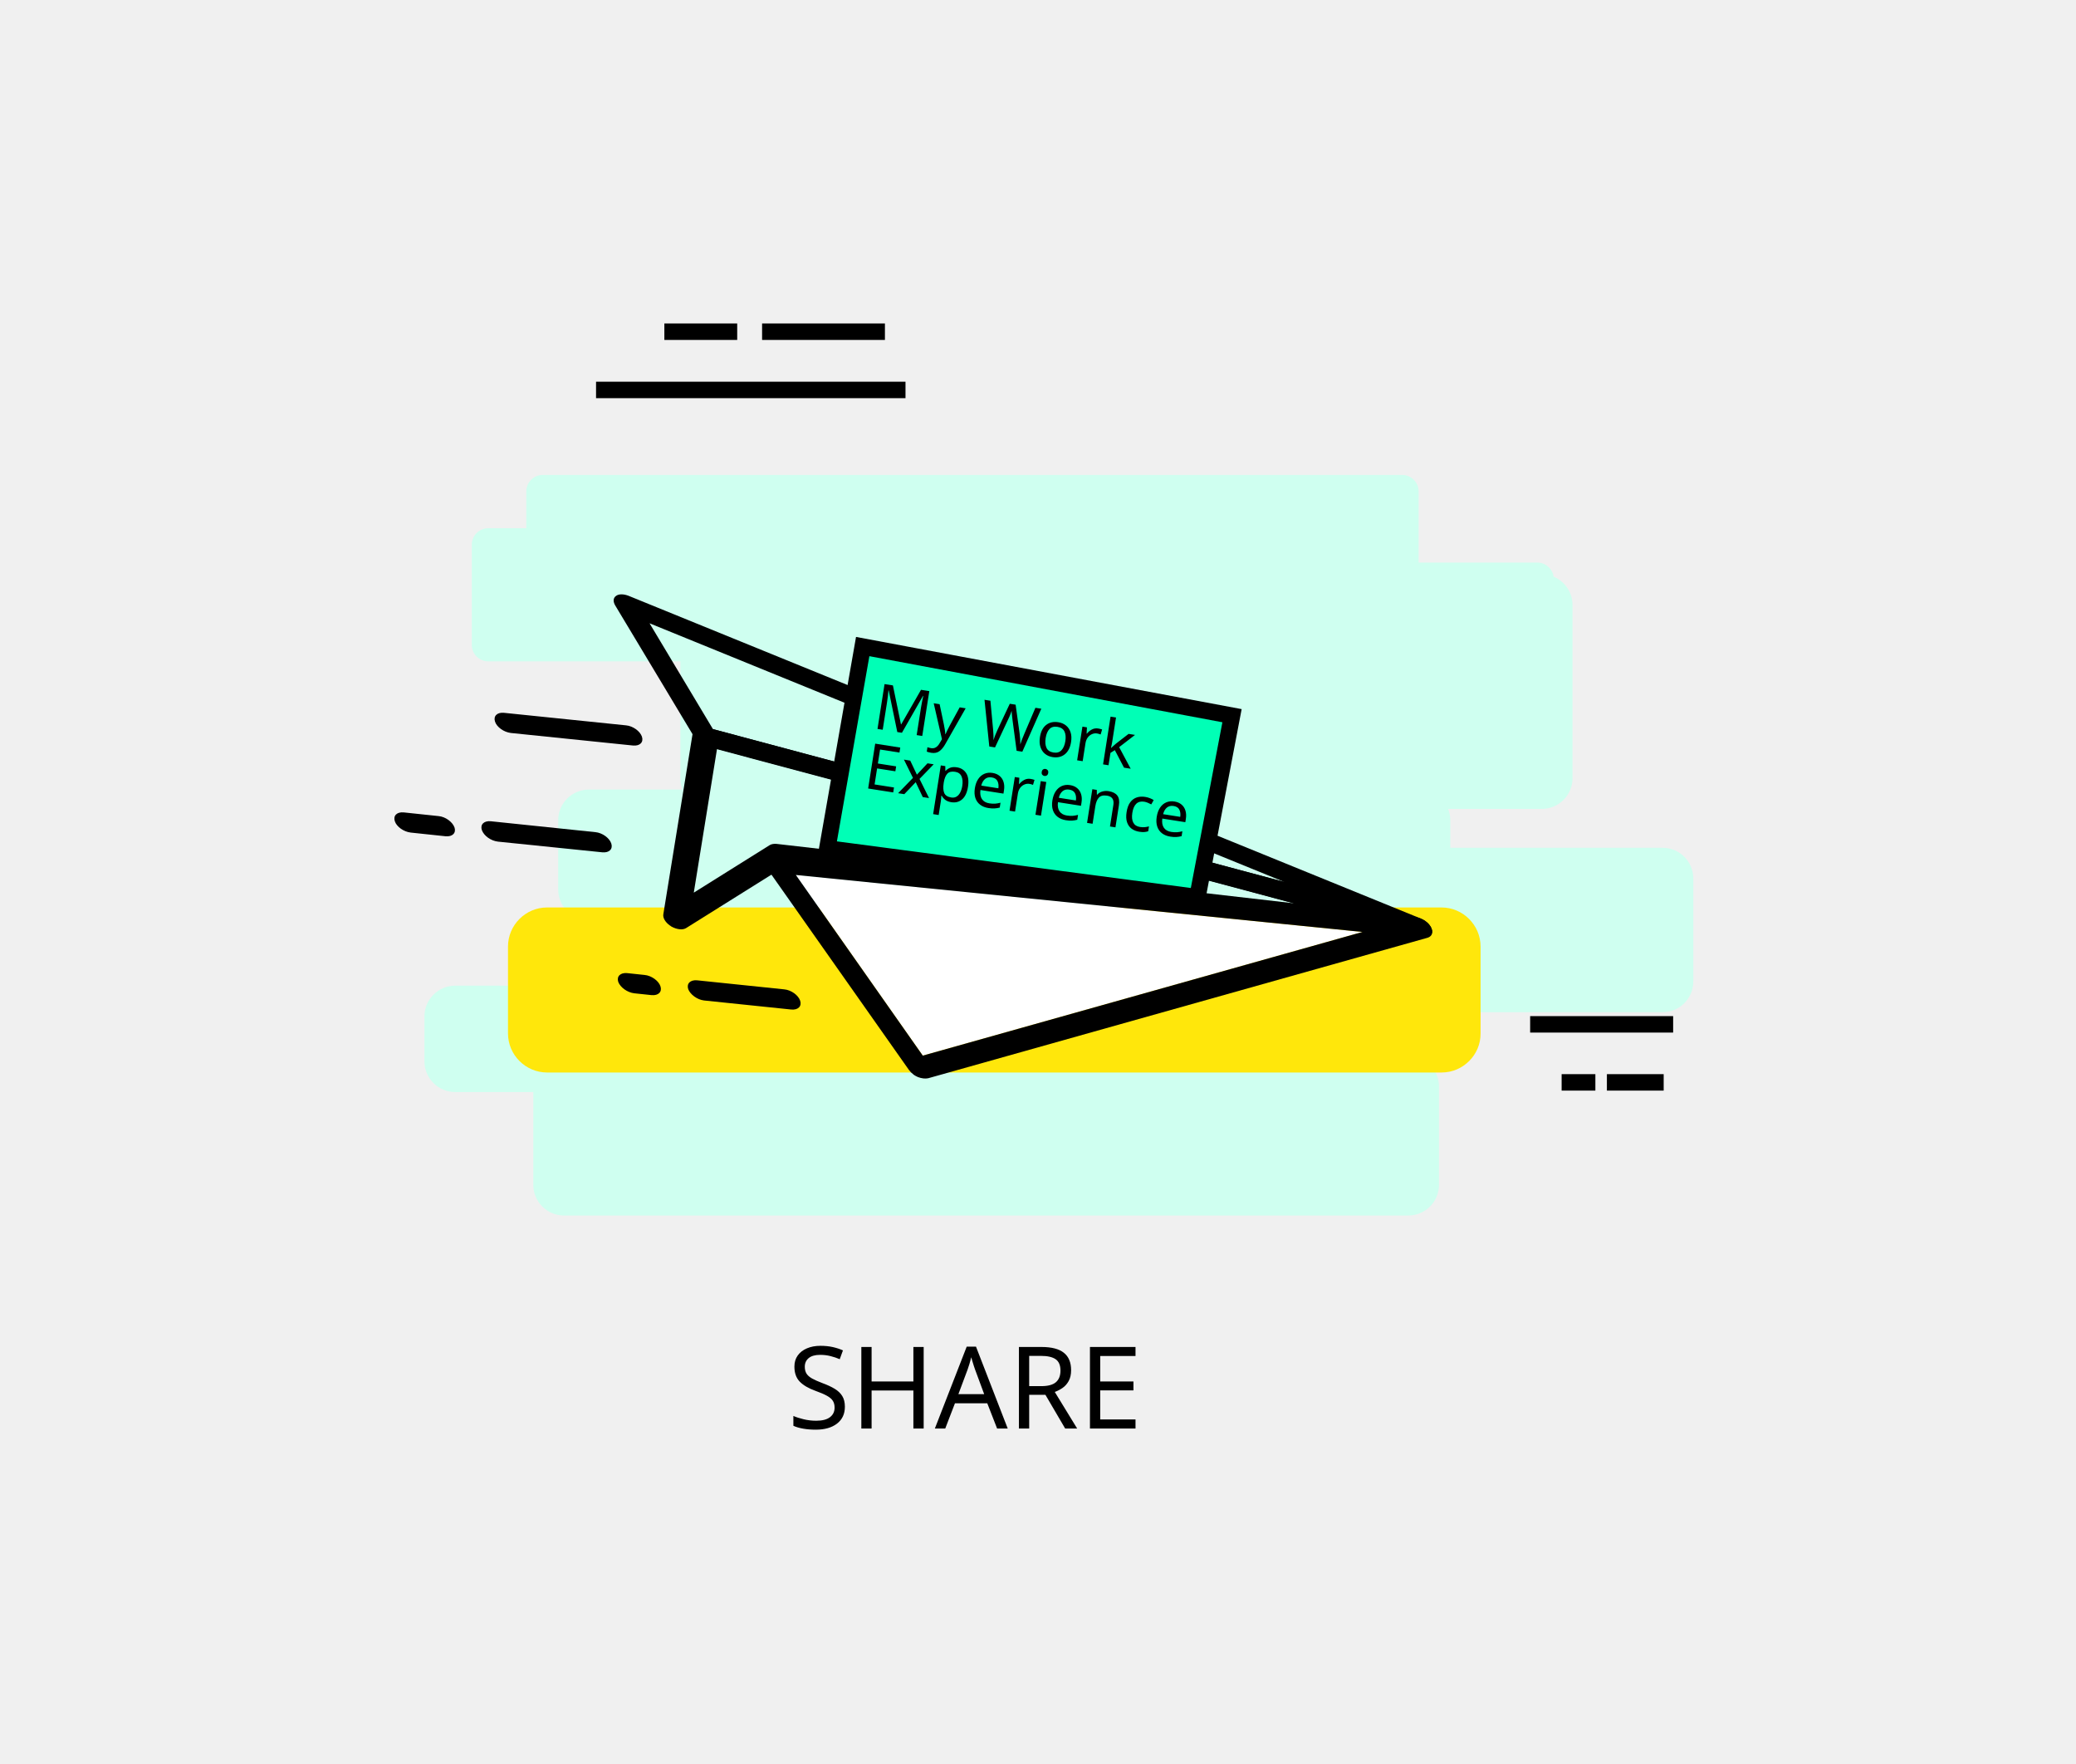
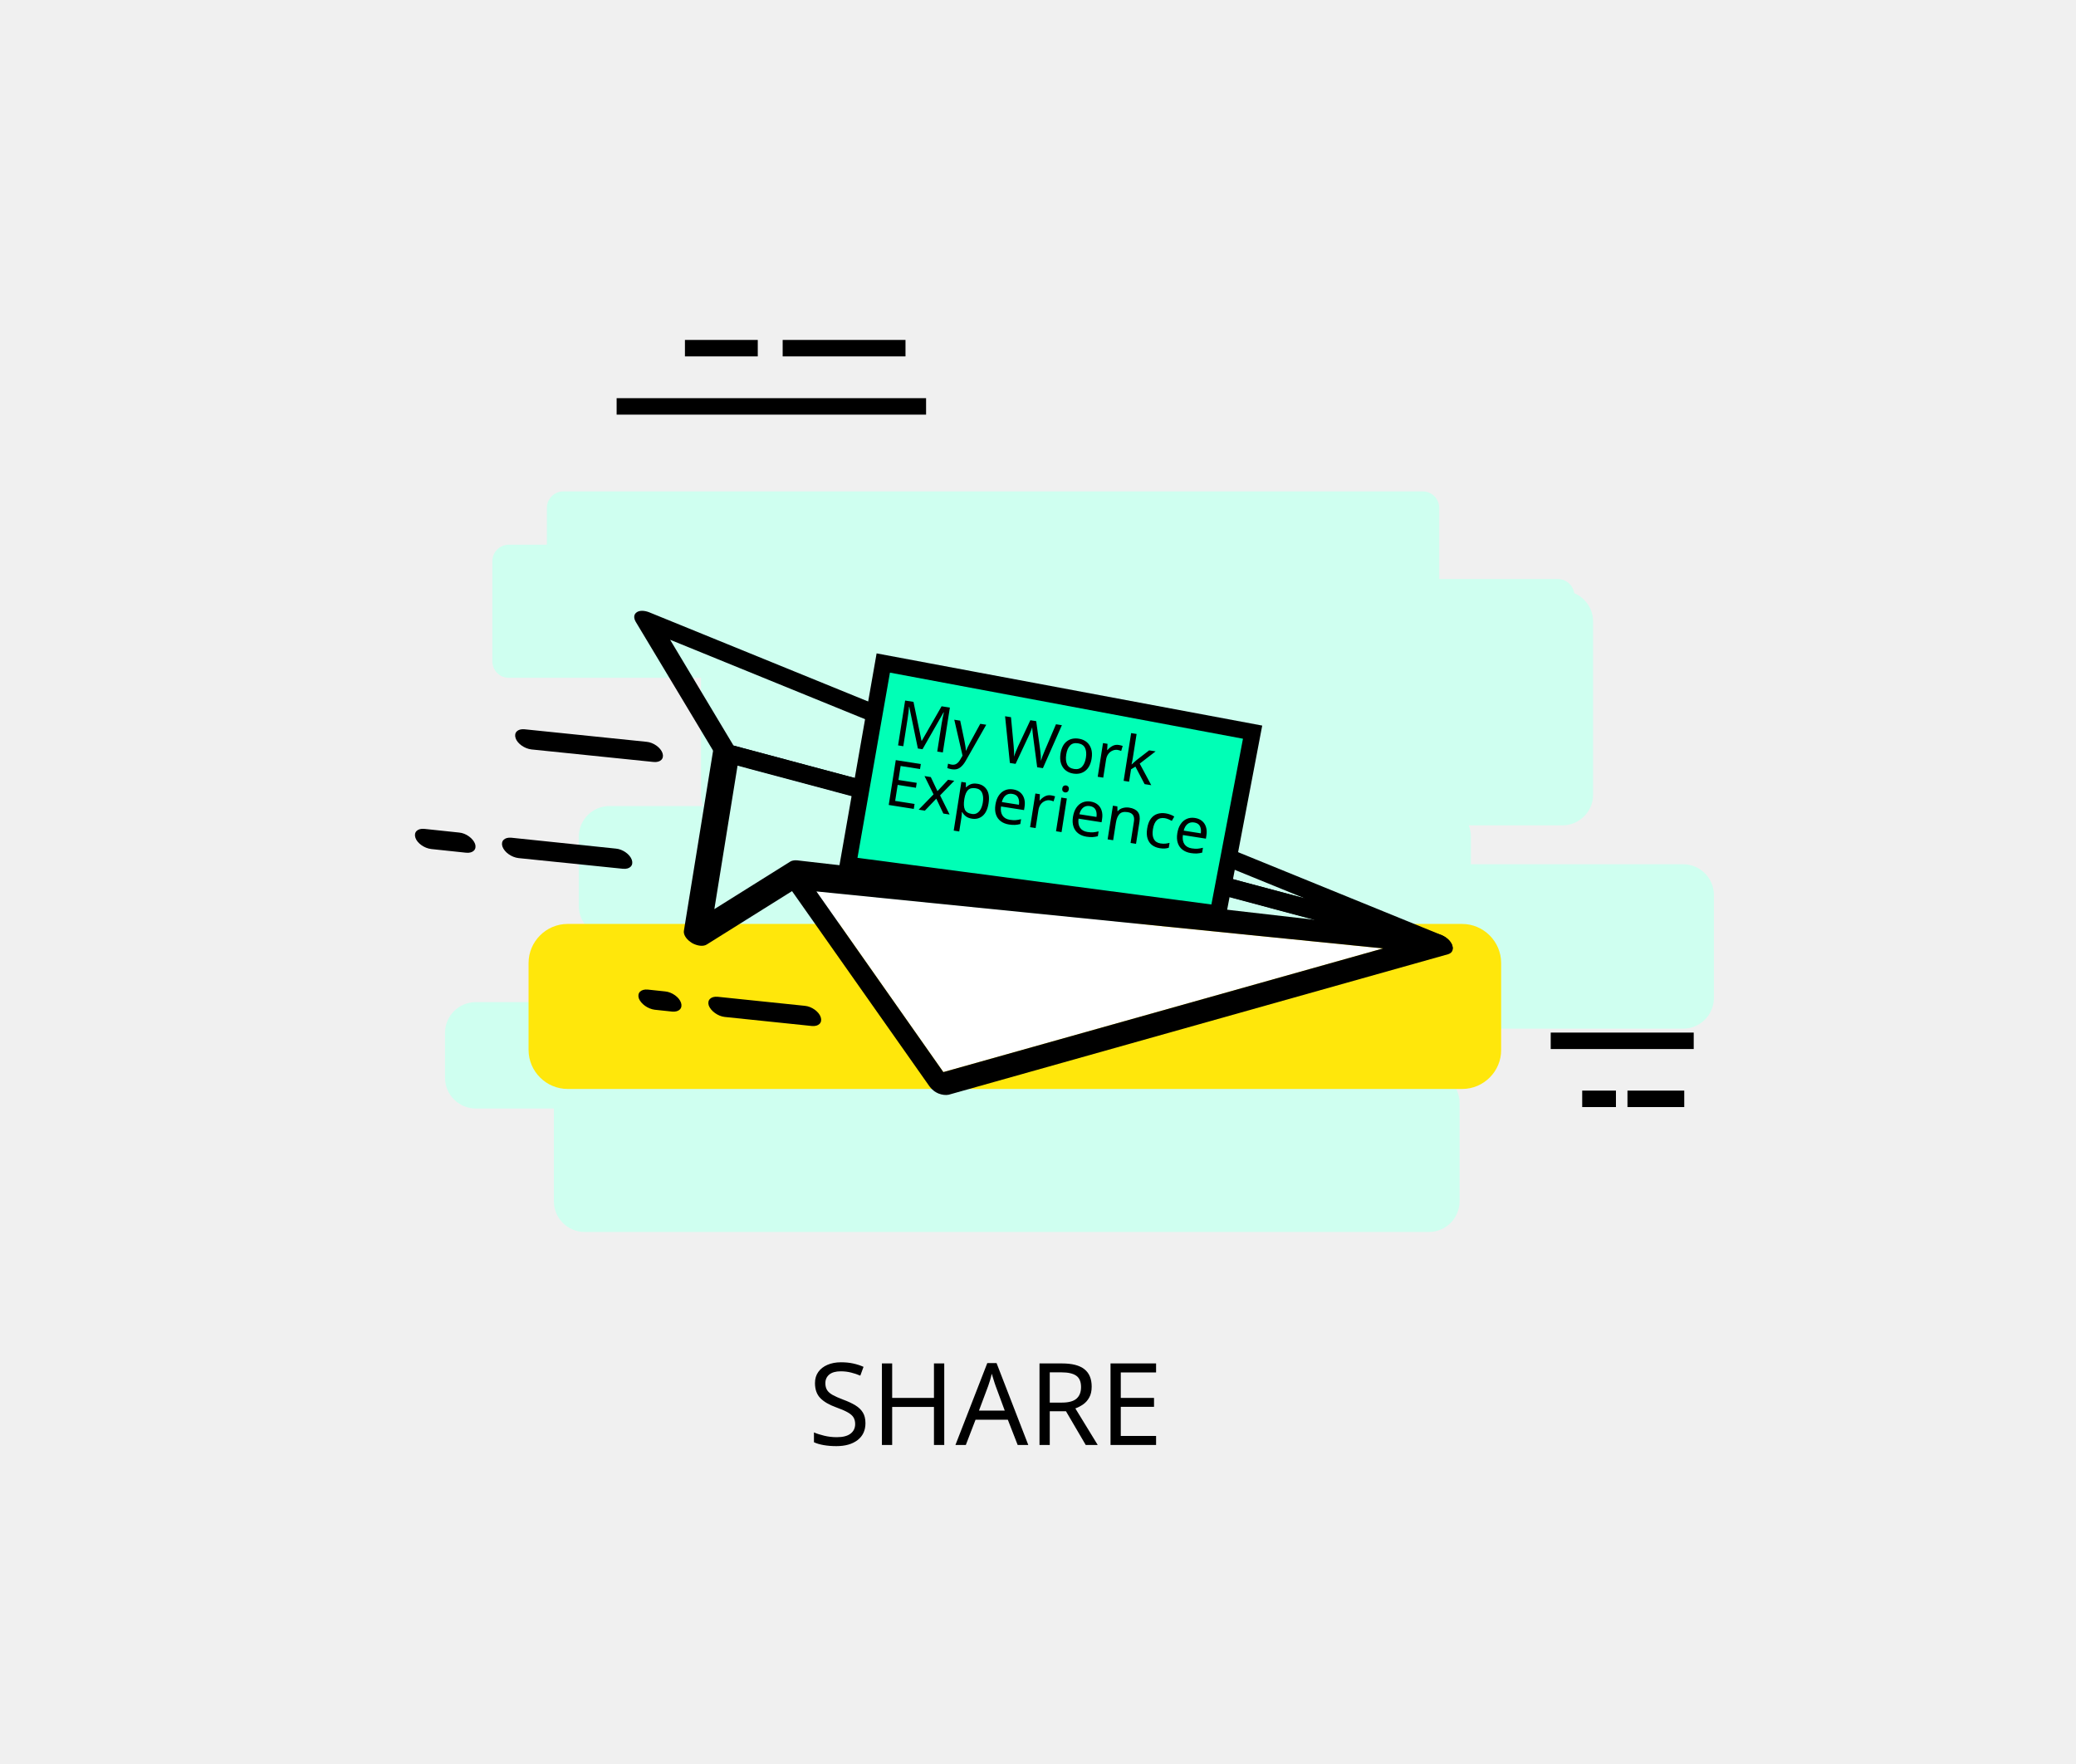
- <svg xmlns="http://www.w3.org/2000/svg" version="1.1" id="Layer_1" x="0px" y="0px" viewBox="0 0 1009 857" style="enable-background:new 0 0 1009 857;" xml:space="preserve">
+ <svg xmlns="http://www.w3.org/2000/svg" version="1.1" id="Layer_1" x="0px" y="0px" viewBox="199 -32 1009 857" style="enable-background:new 199 -32 1009 857;" xml:space="preserve">
  <style type="text/css">
- 	.st0{font-family:'Ubuntu';}
+ 	.st0{font-family:'Ubuntu-Medium';}
	.st1{font-size:55.5px;}
	.st2{fill:#CFFFF0;}
	.st3{fill:none;stroke:#000000;stroke-width:8;stroke-miterlimit:10;}
	.st4{fill:#FFE70B;}
	.st5{fill:#00FFB6;stroke:#000000;stroke-width:8;stroke-miterlimit:10;}
	.st6{font-size:30.887px;}
	.st7{fill:#FFFFFF;}
</style>
  <g id="XMLID_1046_">
-     <text id="XMLID_23_" transform="matrix(1 0 0 1 382.7784 694.2098)" class="st0 st1">SHARE</text>
+     <text id="XMLID_23_" transform="matrix(1 0 0 1 591.7784 670.2098)" class="st0 st1">SHARE</text>
  </g>
  <g id="XMLID_1029_">
    <g id="XMLID_1030_">
      <g id="XMLID_1112_">
        <g id="XMLID_586_">
          <g id="XMLID_599_">
-             <path id="XMLID_600_" class="st2" d="M681.5,295.5H263.8c-4.4,0-8-3.6-8-8v-48.7c0-4.4,3.6-8,8-8h417.7c4.4,0,8,3.6,8,8v48.7       C689.5,291.9,685.9,295.5,681.5,295.5z" />
+             <path id="XMLID_600_" class="st2" d="M890.5,271.5H472.8c-4.4,0-8-3.6-8-8v-48.7c0-4.4,3.6-8,8-8h417.7c4.4,0,8,3.6,8,8v48.7       C898.5,267.9,894.9,271.5,890.5,271.5z" />
          </g>
          <g id="XMLID_597_">
-             <path id="XMLID_598_" class="st2" d="M655,321.4H237.3c-4.4,0-8-3.6-8-8v-48.7c0-4.4,3.6-8,8-8H655c4.4,0,8,3.6,8,8v48.7       C663,317.8,659.4,321.4,655,321.4z" />
+             <path id="XMLID_598_" class="st2" d="M864,297.4H446.3c-4.4,0-8-3.6-8-8v-48.7c0-4.4,3.6-8,8-8H864c4.4,0,8,3.6,8,8v48.7       C872,293.8,868.4,297.4,864,297.4z" />
          </g>
          <g id="XMLID_595_">
-             <path id="XMLID_596_" class="st2" d="M749.4,393.1H345.6c-8.2,0-14.9-6.7-14.9-14.9v-84.2c0-8.2,6.7-14.9,14.9-14.9h403.8       c8.2,0,14.9,6.7,14.9,14.9v84.2C764.3,386.4,757.6,393.1,749.4,393.1z" />
+             <path id="XMLID_596_" class="st2" d="M958.4,369.1H554.6c-8.2,0-14.9-6.7-14.9-14.9V270c0-8.2,6.7-14.9,14.9-14.9h403.8       c8.2,0,14.9,6.7,14.9,14.9v84.2C973.3,362.4,966.6,369.1,958.4,369.1z" />
          </g>
          <g id="XMLID_593_">
-             <path id="XMLID_594_" class="st2" d="M690,447.2H286.2c-8.2,0-14.9-6.7-14.9-14.9v-33.7c0-8.2,6.7-14.9,14.9-14.9H690       c8.2,0,14.9,6.7,14.9,14.9v33.7C704.9,440.5,698.2,447.2,690,447.2z" />
+             <path id="XMLID_594_" class="st2" d="M899,423.2H495.2c-8.2,0-14.9-6.7-14.9-14.9v-33.7c0-8.2,6.7-14.9,14.9-14.9H899       c8.2,0,14.9,6.7,14.9,14.9v33.7C913.9,416.5,907.2,423.2,899,423.2z" />
          </g>
          <g id="XMLID_591_">
-             <path id="XMLID_592_" class="st2" d="M808.1,491.9H404.3c-8.2,0-14.9-6.7-14.9-14.9v-50.1c0-8.2,6.7-14.9,14.9-14.9h403.8       c8.2,0,14.9,6.7,14.9,14.9V477C823,485.2,816.3,491.9,808.1,491.9z" />
+             <path id="XMLID_592_" class="st2" d="M1017.1,467.9H613.3c-8.2,0-14.9-6.7-14.9-14.9v-50.1c0-8.2,6.7-14.9,14.9-14.9h403.8       c8.2,0,14.9,6.7,14.9,14.9V453C1032,461.2,1025.3,467.9,1017.1,467.9z" />
          </g>
          <g id="XMLID_589_">
-             <path id="XMLID_590_" class="st2" d="M625,530.7H221.2c-8.2,0-14.9-6.7-14.9-14.9v-21.9c0-8.2,6.7-14.9,14.9-14.9H625       c8.2,0,14.9,6.7,14.9,14.9v21.9C640,524,633.2,530.7,625,530.7z" />
+             <path id="XMLID_590_" class="st2" d="M834,506.7H430.2c-8.2,0-14.9-6.7-14.9-14.9v-21.9c0-8.2,6.7-14.9,14.9-14.9H834       c8.2,0,14.9,6.7,14.9,14.9v21.9C849,500,842.2,506.7,834,506.7z" />
          </g>
          <g id="XMLID_587_">
-             <path id="XMLID_588_" class="st2" d="M684.5,590.7H274.1c-8.2,0-14.9-6.7-14.9-14.9V528c0-8.2,6.7-14.9,14.9-14.9h410.4       c8.2,0,14.9,6.7,14.9,14.9v47.8C699.4,584,692.7,590.7,684.5,590.7z" />
+             <path id="XMLID_588_" class="st2" d="M893.5,566.7H483.1c-8.2,0-14.9-6.7-14.9-14.9V504c0-8.2,6.7-14.9,14.9-14.9h410.4       c8.2,0,14.9,6.7,14.9,14.9v47.8C908.4,560,901.7,566.7,893.5,566.7z" />
          </g>
        </g>
      </g>
-       <path id="XMLID_1109_" class="st2" d="M388.2,334.2h359c4.4,0,8-3.6,8-8v-44.8c0-4.4-3.6-8-8-8h-359c-4.4,0-8,3.6-8,8v44.8    C380.2,330.6,383.8,334.2,388.2,334.2z" />
+       <path id="XMLID_1109_" class="st2" d="M597.2,310.2h359c4.4,0,8-3.6,8-8v-44.8c0-4.4-3.6-8-8-8h-359c-4.4,0-8,3.6-8,8v44.8    C589.2,306.6,592.8,310.2,597.2,310.2z" />
      <g id="XMLID_1087_">
        <g id="XMLID_502_">
          <g id="XMLID_508_">
            <g id="XMLID_509_">
-               <line id="XMLID_525_" class="st3" x1="440.1" y1="189.5" x2="289.7" y2="189.5" />
+               <line id="XMLID_525_" class="st3" x1="649.1" y1="165.5" x2="498.7" y2="165.5" />
            </g>
          </g>
          <g id="XMLID_503_">
            <g id="XMLID_506_">
-               <line id="XMLID_507_" class="st3" x1="430.1" y1="161.2" x2="370.4" y2="161.2" />
+               <line id="XMLID_507_" class="st3" x1="639.1" y1="137.2" x2="579.4" y2="137.2" />
            </g>
            <g id="XMLID_504_">
-               <line id="XMLID_505_" class="st3" x1="358.3" y1="161.2" x2="322.9" y2="161.2" />
+               <line id="XMLID_505_" class="st3" x1="567.3" y1="137.2" x2="531.9" y2="137.2" />
            </g>
          </g>
        </g>
      </g>
      <g id="XMLID_1065_">
        <g id="XMLID_485_">
          <g id="XMLID_491_">
            <g id="XMLID_492_">
-               <line id="XMLID_493_" class="st3" x1="813.2" y1="497.8" x2="743.7" y2="497.8" />
+               <line id="XMLID_493_" class="st3" x1="1022.2" y1="473.8" x2="952.7" y2="473.8" />
            </g>
          </g>
          <g id="XMLID_486_">
            <g id="XMLID_489_">
-               <line id="XMLID_490_" class="st3" x1="808.6" y1="526" x2="781" y2="526" />
+               <line id="XMLID_490_" class="st3" x1="1017.6" y1="502" x2="990" y2="502" />
            </g>
            <g id="XMLID_487_">
-               <line id="XMLID_488_" class="st3" x1="775.4" y1="526" x2="759" y2="526" />
+               <line id="XMLID_488_" class="st3" x1="984.4" y1="502" x2="968" y2="502" />
            </g>
          </g>
        </g>
      </g>
    </g>
  </g>
-   <path id="XMLID_240_" class="st4" d="M700.7,521.2H265.9c-10.4,0-19-8.5-19-19v-42.2c0-10.4,8.5-19,19-19h434.7c10.4,0,19,8.5,19,19  v42.2C719.7,512.6,711.1,521.2,700.7,521.2z" />
+   <path id="XMLID_240_" class="st4" d="M909.7,497.2H474.9c-10.4,0-19-8.5-19-19V436c0-10.4,8.5-19,19-19h434.7c10.4,0,19,8.5,19,19  v42.2C928.7,488.6,920.1,497.2,909.7,497.2z" />
  <g id="XMLID_239_">
-     <path id="XMLID_806_" d="M339.9,360.9c-1-0.7-1.9-1.6-2.4-2.6l-38.5-64.1c-1.1-1.9-1-3.6,0.4-4.6c1.3-1,3.6-1,6-0.1l385.2,156.9   c3.2,1.3,5.5,4.1,5.4,6.4c-0.1,2.3-2.7,3.4-5.9,2.6l-346.8-92.7C342.1,362.2,340.9,361.6,339.9,360.9z M315.7,302.9l30.8,51.4   l277.7,74.3L315.7,302.9z" />
-     <path id="XMLID_737_" d="M325.5,449.7c-2.2-1.6-3.4-3.7-3.1-5.4l14.4-88.8c0.3-2.1,2.8-3,5.8-2.2l346.8,92.7c3.2,0.9,6,3.4,6.5,5.8   c0.5,2.5-1.5,4.1-4.5,3.7l-308.7-35.3L333.5,451c-1.7,1.1-4.7,0.7-7.3-0.8C326,450,325.7,449.8,325.5,449.7z M348.5,363.9   l-11.3,69.9l36.9-23.1c0.8-0.5,2-0.7,3.3-0.6L629.1,439L348.5,363.9z" />
-     <path id="XMLID_714_" d="M243.5,354.3c-1.4-1-2.5-2.3-2.9-3.6c-0.9-2.7,1-4.6,4.3-4.3l59.4,6.1c3.3,0.3,6.8,2.8,7.7,5.5   s-1,4.6-4.3,4.3l-59.4-6.1C246.6,356,244.9,355.3,243.5,354.3z" />
-     <path id="XMLID_712_" d="M194.8,402.7c-1.4-1-2.5-2.3-2.9-3.6c-0.9-2.7,1-4.6,4.3-4.3l17,1.8c3.3,0.3,6.7,2.8,7.7,5.5   c0.9,2.7-1,4.6-4.3,4.3l-17-1.8C197.9,404.4,196.2,403.7,194.8,402.7z" />
-     <path id="XMLID_699_" d="M237.2,407.1c-1.4-1-2.5-2.3-3-3.7c-0.9-2.7,1-4.6,4.3-4.3l50.9,5.3c3.3,0.3,6.8,2.8,7.7,5.5   c0.9,2.7-1,4.6-4.3,4.3L242,409C240.3,408.8,238.6,408.1,237.2,407.1z" />
-     <path id="XMLID_688_" d="M303.5,480.8c-1.4-1-2.5-2.3-3-3.6c-0.9-2.7,1-4.6,4.3-4.3l8.5,0.9c3.3,0.3,6.8,2.8,7.7,5.5   c0.9,2.7-1,4.6-4.3,4.3l-8.5-0.9C306.6,482.5,304.9,481.8,303.5,480.8z" />
-     <path id="XMLID_687_" d="M337.5,484.3c-1.4-1-2.5-2.3-3-3.6c-0.9-2.7,1-4.6,4.3-4.3l42.4,4.4c3.3,0.3,6.8,2.8,7.7,5.5   c0.9,2.7-1,4.6-4.3,4.3l-42.4-4.4C340.5,486,338.9,485.3,337.5,484.3z" />
-     <polygon id="XMLID_989_" class="st5" points="402.1,412.3 582,436 598.8,347.8 419.3,314.2  " />
-     <text id="XMLID_1171_" transform="matrix(0.9879 0.1552 -0.1552 0.9879 423.5332 353.7755)">
-       <tspan x="0" y="0" class="st0 st6">My Work</tspan>
-       <tspan x="0" y="29.3" class="st0 st6">Experience</tspan>
-     </text>
+     <path id="XMLID_806_" d="M548.9,336.9c-1-0.7-1.9-1.6-2.4-2.6L508,270.2c-1.1-1.9-1-3.6,0.4-4.6c1.3-1,3.6-1,6-0.1l385.2,156.9   c3.2,1.3,5.5,4.1,5.4,6.4s-2.7,3.4-5.9,2.6l-346.8-92.7C551.1,338.2,549.9,337.6,548.9,336.9z M524.7,278.9l30.8,51.4l277.7,74.3   L524.7,278.9z" />
+     <path id="XMLID_737_" d="M534.5,425.7c-2.2-1.6-3.4-3.7-3.1-5.4l14.4-88.8c0.3-2.1,2.8-3,5.8-2.2L898.4,422c3.2,0.9,6,3.4,6.5,5.8   c0.5,2.5-1.5,4.1-4.5,3.7l-308.7-35.3L542.5,427c-1.7,1.1-4.7,0.7-7.3-0.8C535,426,534.7,425.8,534.5,425.7z M557.5,339.9   l-11.3,69.9l36.9-23.1c0.8-0.5,2-0.7,3.3-0.6L838.1,415L557.5,339.9z" />
+     <path id="XMLID_714_" d="M452.5,330.3c-1.4-1-2.5-2.3-2.9-3.6c-0.9-2.7,1-4.6,4.3-4.3l59.4,6.1c3.3,0.3,6.8,2.8,7.7,5.5   s-1,4.6-4.3,4.3l-59.4-6.1C455.6,332,453.9,331.3,452.5,330.3z" />
+     <path id="XMLID_712_" d="M403.8,378.7c-1.4-1-2.5-2.3-2.9-3.6c-0.9-2.7,1-4.6,4.3-4.3l17,1.8c3.3,0.3,6.7,2.8,7.7,5.5   c0.9,2.7-1,4.6-4.3,4.3l-17-1.8C406.9,380.4,405.2,379.7,403.8,378.7z" />
+     <path id="XMLID_699_" d="M446.2,383.1c-1.4-1-2.5-2.3-3-3.7c-0.9-2.7,1-4.6,4.3-4.3l50.9,5.3c3.3,0.3,6.8,2.8,7.7,5.5   c0.9,2.7-1,4.6-4.3,4.3L451,385C449.3,384.8,447.6,384.1,446.2,383.1z" />
+     <path id="XMLID_688_" d="M512.5,456.8c-1.4-1-2.5-2.3-3-3.6c-0.9-2.7,1-4.6,4.3-4.3l8.5,0.9c3.3,0.3,6.8,2.8,7.7,5.5   s-1,4.6-4.3,4.3l-8.5-0.9C515.6,458.5,513.9,457.8,512.5,456.8z" />
+     <path id="XMLID_687_" d="M546.5,460.3c-1.4-1-2.5-2.3-3-3.6c-0.9-2.7,1-4.6,4.3-4.3l42.4,4.4c3.3,0.3,6.8,2.8,7.7,5.5   s-1,4.6-4.3,4.3l-42.4-4.4C549.5,462,547.9,461.3,546.5,460.3z" />
+     <polygon id="XMLID_989_" class="st5" points="611.1,388.3 791,412 807.8,323.8 628.3,290.2  " />
+     <text transform="matrix(0.9879 0.1552 -0.1552 0.9879 632.5332 329.7755)" class="st0 st6">My Work</text>
+     <text transform="matrix(0.9879 0.1552 -0.1552 0.9879 627.9858 358.721)" class="st0 st6">Experience</text>
    <g id="XMLID_733_">
-       <polygon id="XMLID_1191_" class="st7" points="662.2,452.9 448.5,513 386.8,425.2   " />
-       <path id="XMLID_721_" d="M695.4,450.5c-1.4-2.3-4.4-4.2-7.3-4.5l-312.9-31.4c-1.9-0.2-3.5,0.4-4.2,1.5c-0.7,1.1-0.5,2.7,0.6,4.2    l70.2,99.7c0.6,0.8,1.4,1.6,2.3,2.3c0.6,0.4,1.3,0.8,2,1.1c1.8,0.7,3.6,0.9,5,0.6l242.8-68.3C696.1,455,696.8,452.9,695.4,450.5z     M448.5,513l-61.7-87.8l275.4,27.7L448.5,513z" />
+       <polygon id="XMLID_1191_" class="st7" points="871.2,428.9 657.5,489 595.8,401.2   " />
+       <path id="XMLID_721_" d="M904.4,426.5c-1.4-2.3-4.4-4.2-7.3-4.5l-312.9-31.4c-1.9-0.2-3.5,0.4-4.2,1.5s-0.5,2.7,0.6,4.2l70.2,99.7    c0.6,0.8,1.4,1.6,2.3,2.3c0.6,0.4,1.3,0.8,2,1.1c1.8,0.7,3.6,0.9,5,0.6l242.8-68.3C905.1,431,905.8,428.9,904.4,426.5z M657.5,489    l-61.7-87.8l275.4,27.7L657.5,489z" />
    </g>
  </g>
</svg>
